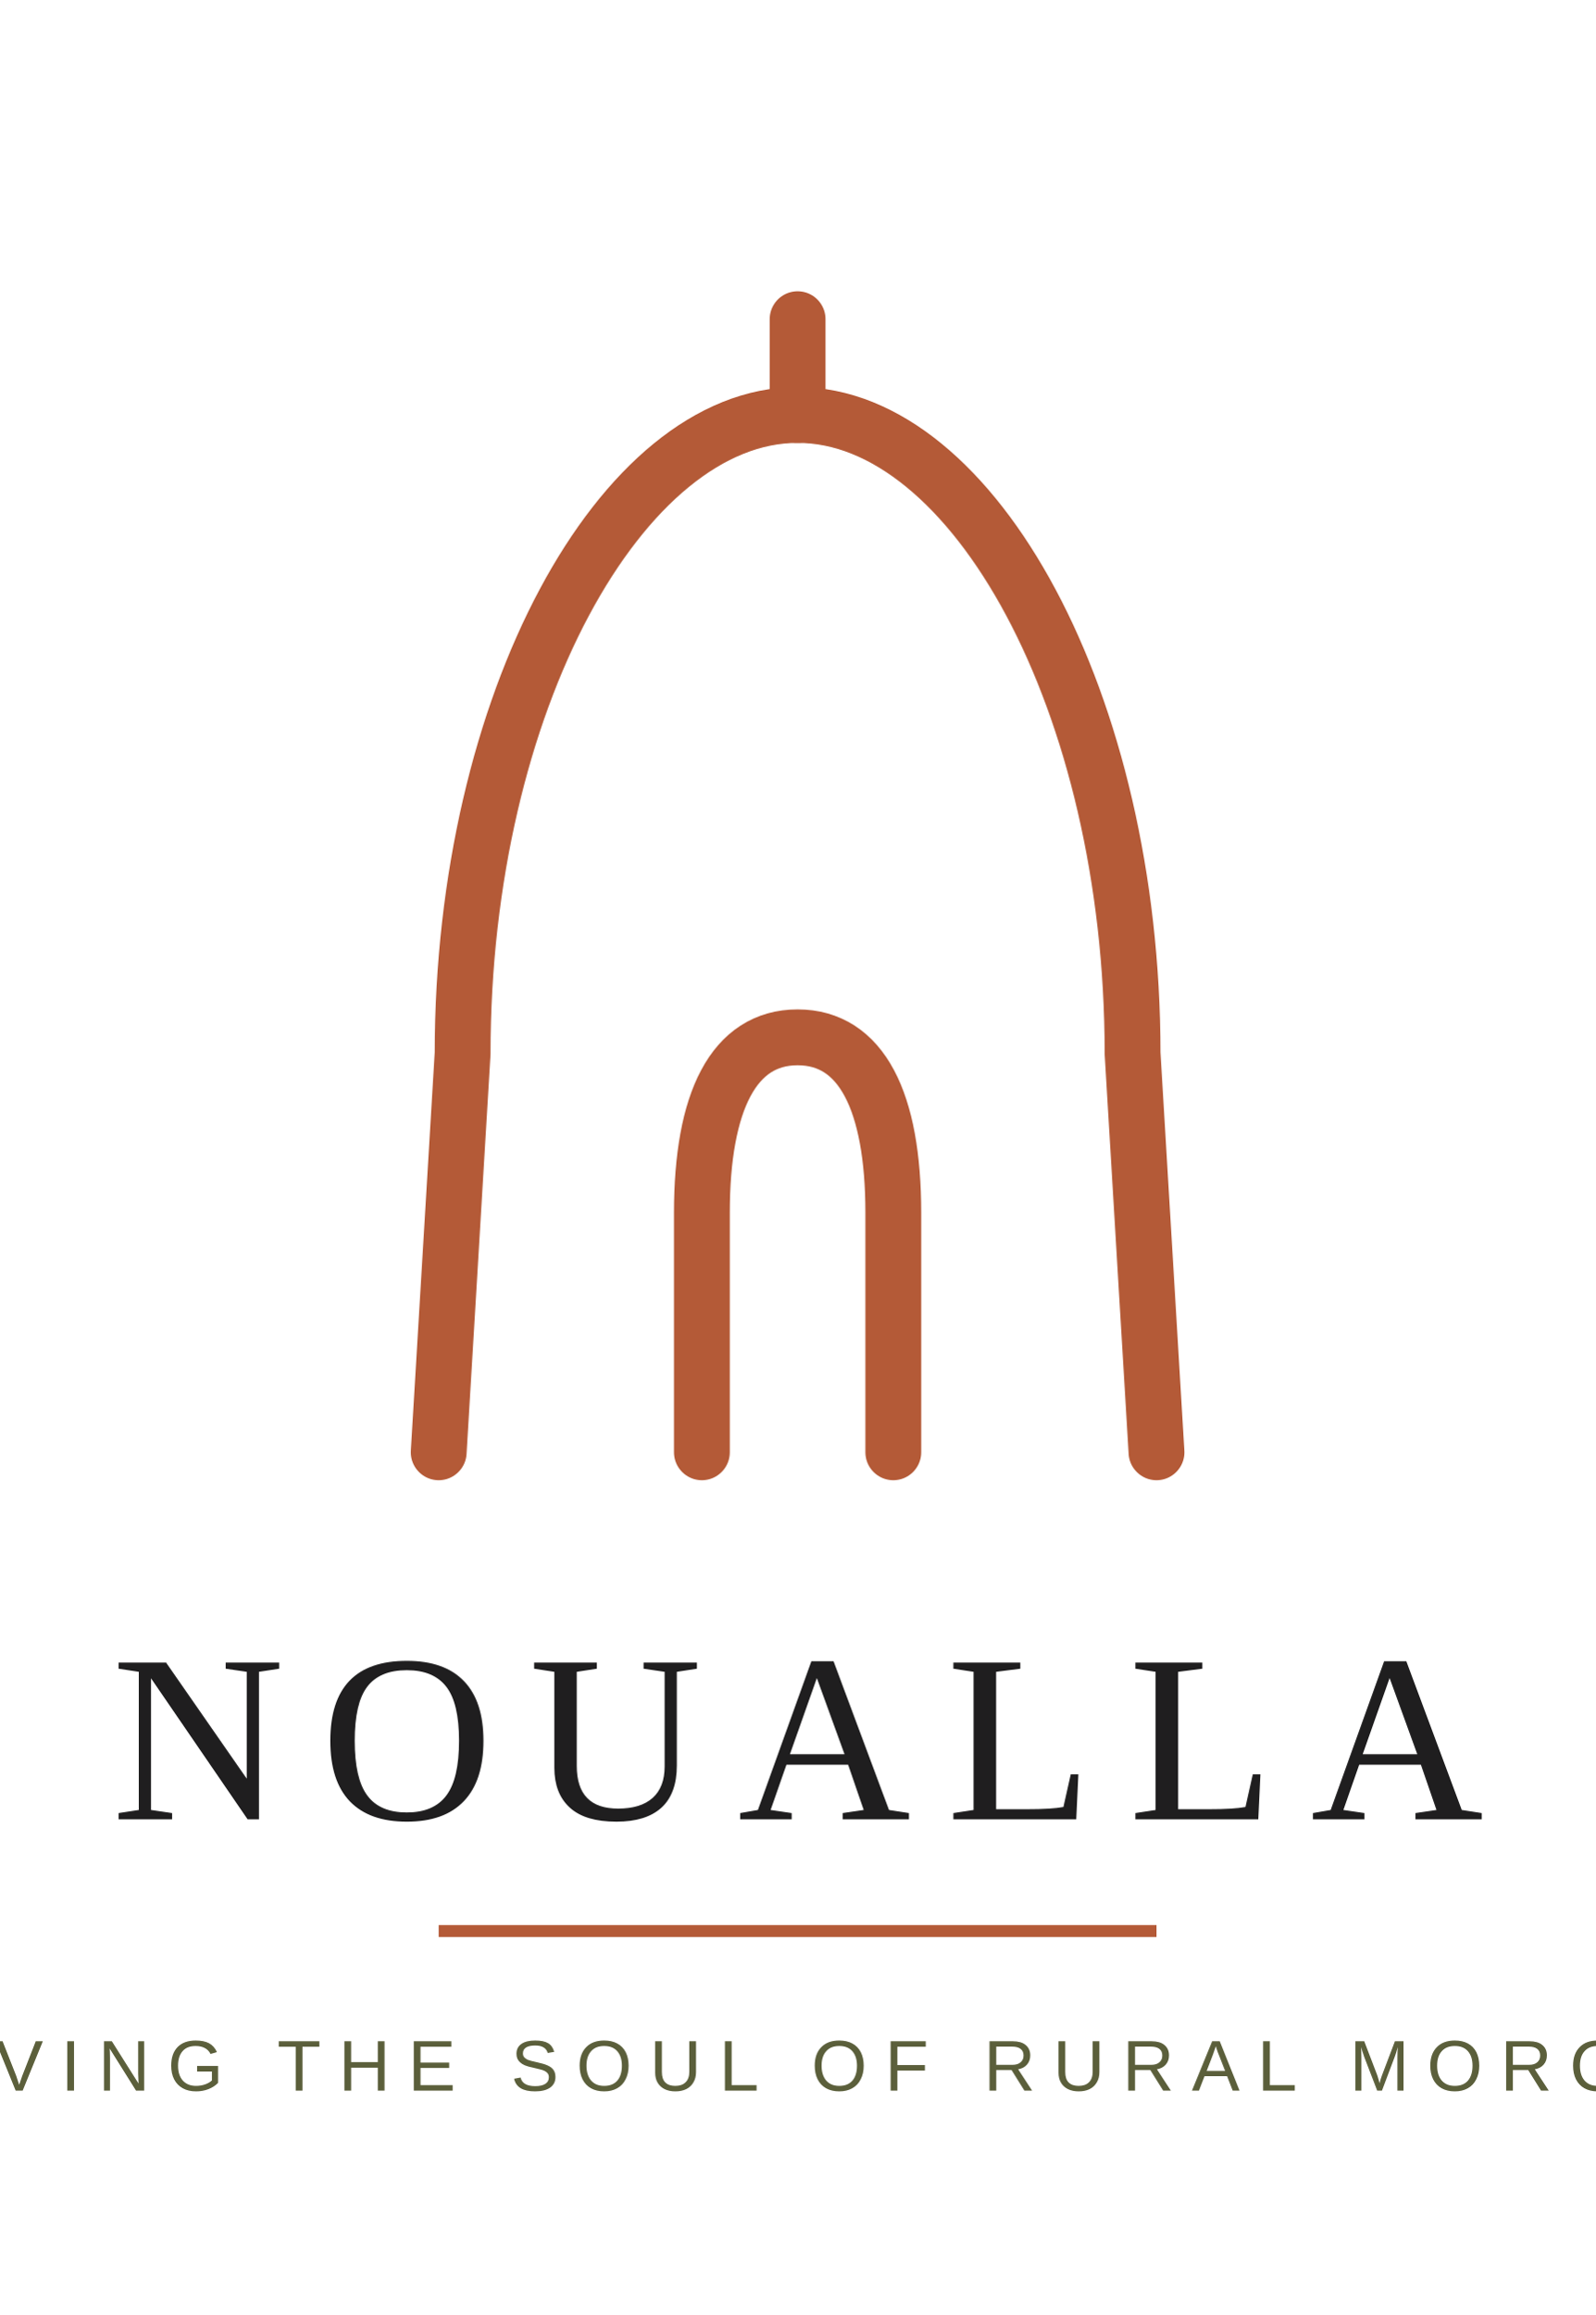
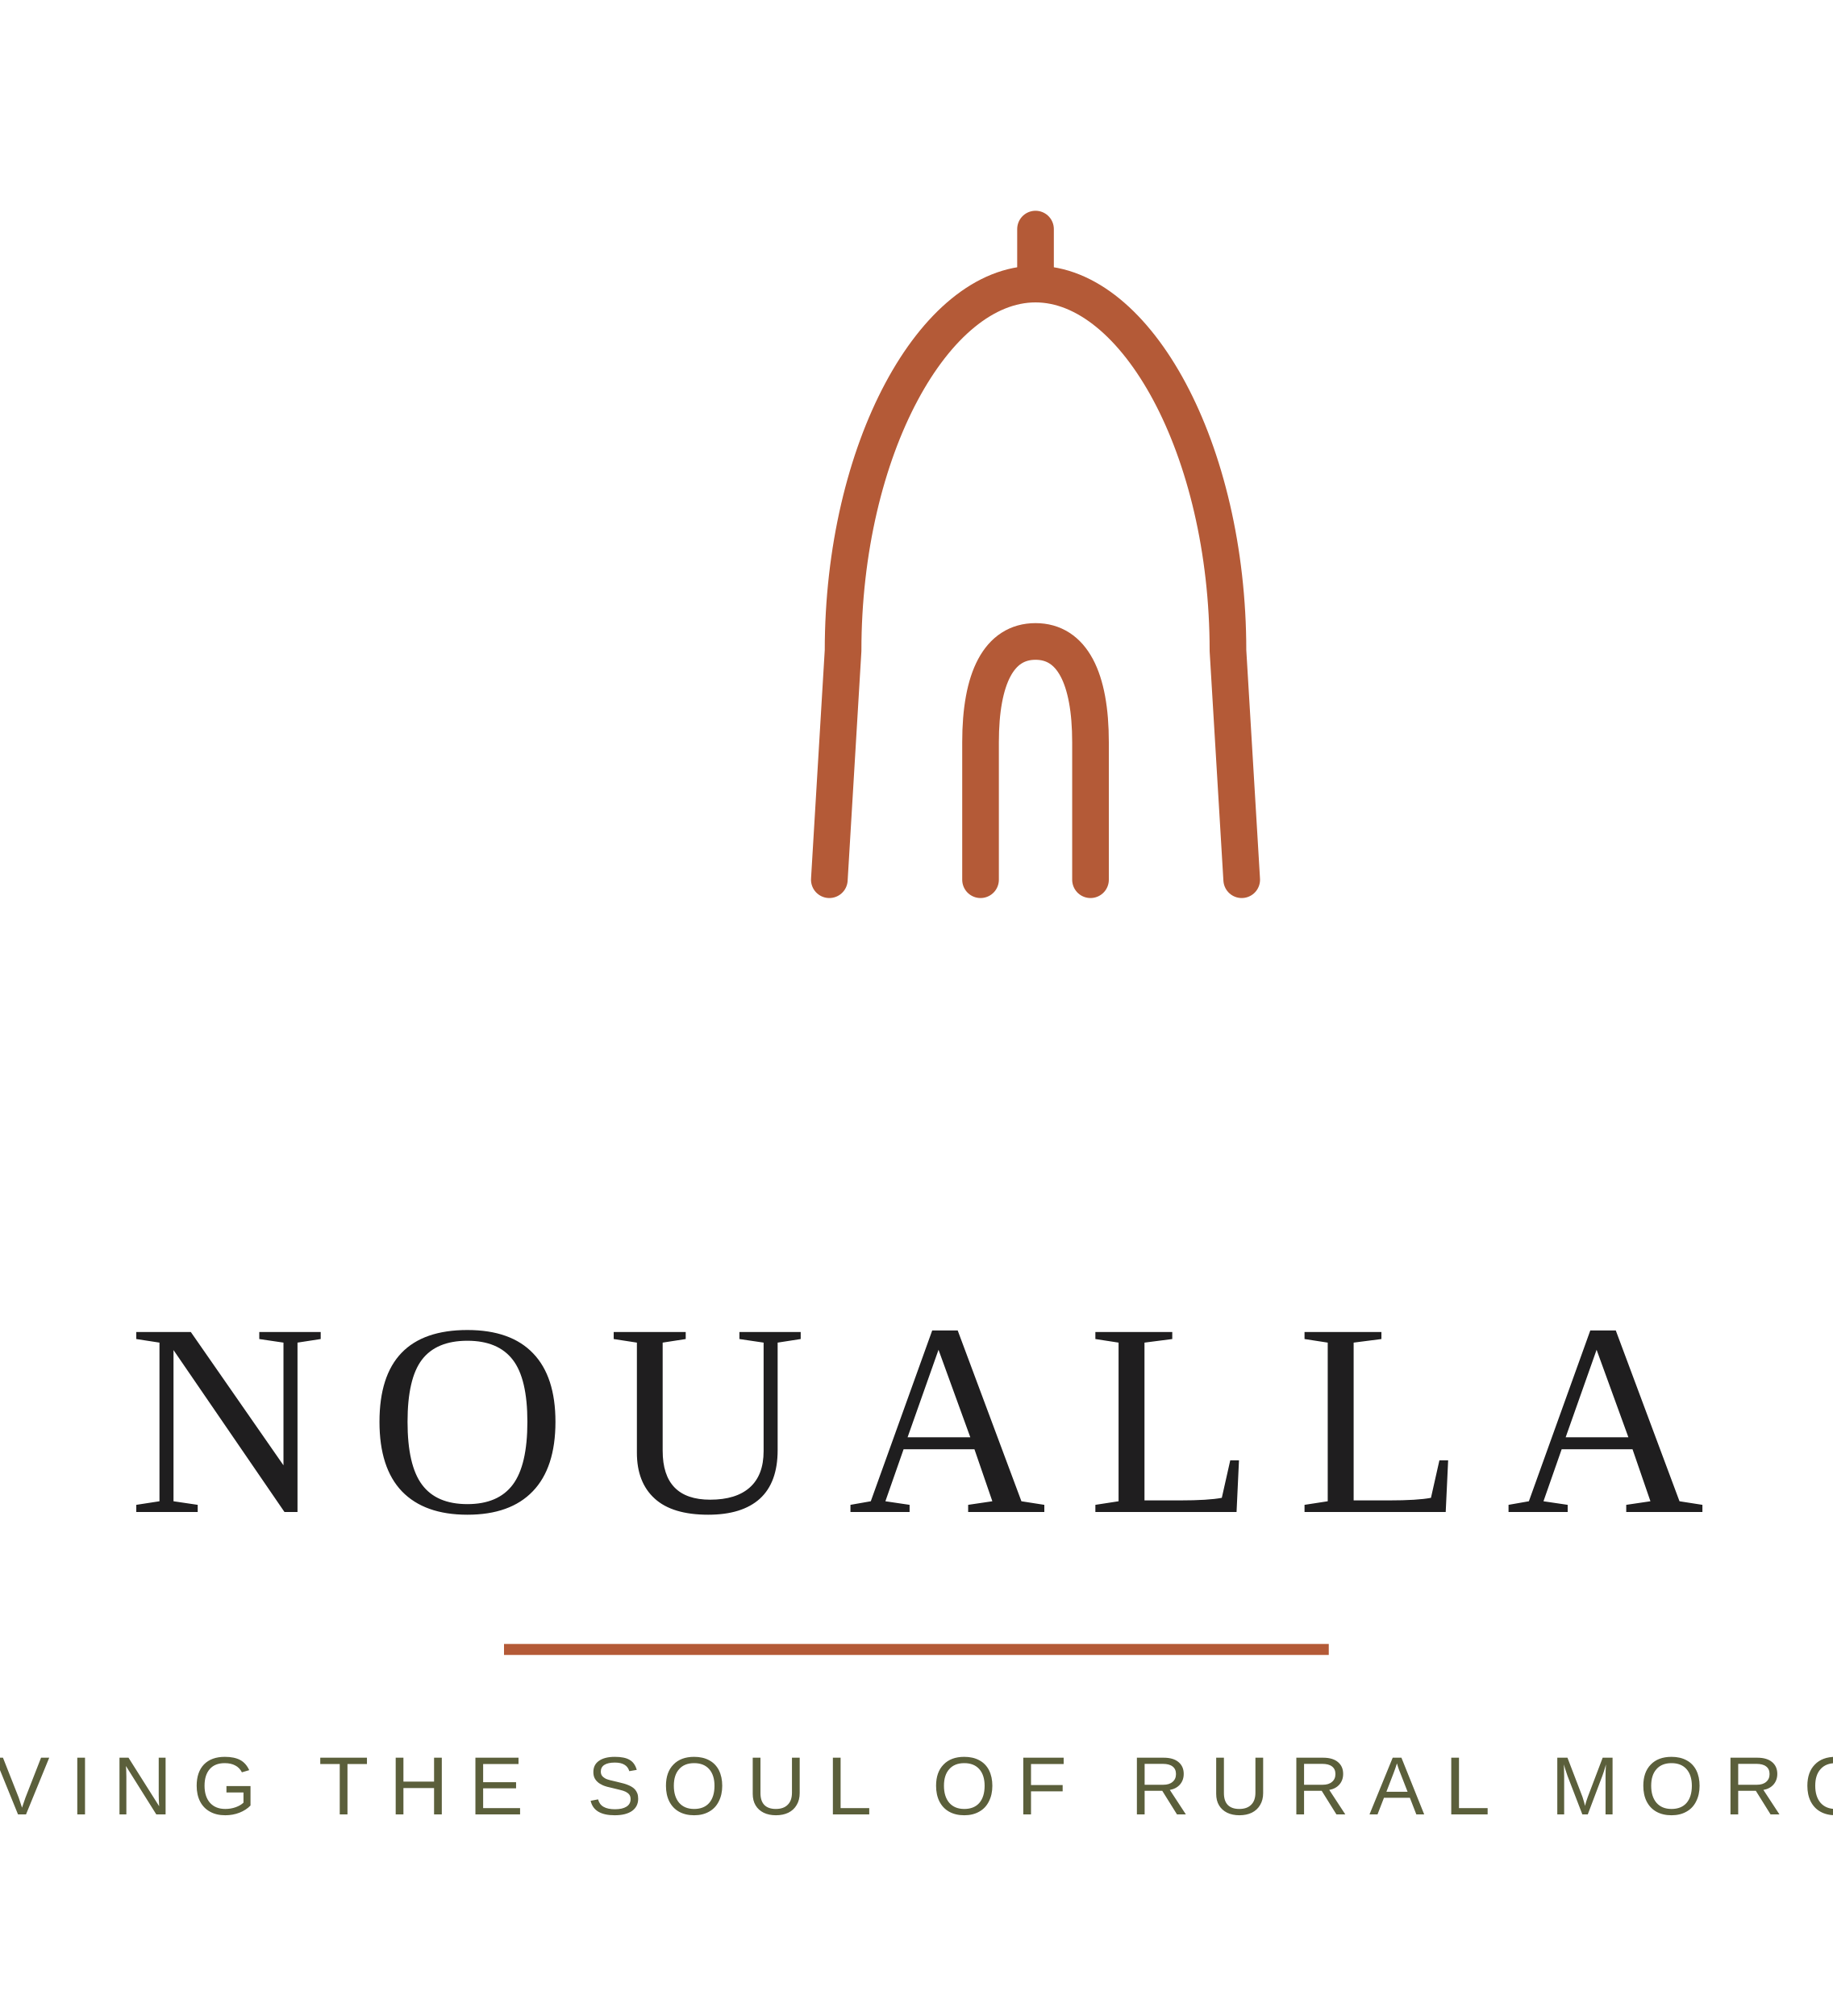
- <svg xmlns="http://www.w3.org/2000/svg" viewBox="0 0 200 290">
-   <g transform="translate(0,10)" fill="none" stroke="#B45A37" stroke-width="7" stroke-linecap="round" stroke-linejoin="round">
+ <svg xmlns="http://www.w3.org/2000/svg" viewBox="0 0 200 220">
+   <g transform="translate(63,10) scale(0.5)" fill="none" stroke="#B45A37" stroke-width="8" stroke-linecap="round" stroke-linejoin="round">
    <line x1="100" y1="30" x2="100" y2="42" />
    <path d="M55,172 L58,122 C58,78 78,42 100,42 C122,42 142,78 142,122 L145,172" />
    <path d="M88,172 L88,142 C88,128 92,120 100,120 C108,120 112,128 112,142 L112,172" />
  </g>
-   <text x="100" y="228" font-family="Georgia, 'Times New Roman', 'Noto Serif', serif" font-size="30" letter-spacing="4.5" fill="#1F1E1F" text-anchor="middle">NOUALLA</text>
-   <line x1="55" y1="242" x2="145" y2="242" stroke="#B45A37" stroke-width="1.5" />
-   <text x="100" y="262" font-family="'Helvetica Neue', Arial, sans-serif" font-size="9" letter-spacing="2.2" fill="#5B5F3B" text-anchor="middle">REVIVING THE SOUL OF RURAL MOROCCO</text>
+   <text x="100" y="165" font-family="Georgia, 'Times New Roman', 'Noto Serif', serif" font-size="30" letter-spacing="4.5" fill="#1F1E1F" text-anchor="middle">NOUALLA</text>
+   <line x1="55" y1="180" x2="145" y2="180" stroke="#B45A37" stroke-width="1.2" />
+   <text x="100" y="198" font-family="'Helvetica Neue', Arial, sans-serif" font-size="9" letter-spacing="2.2" fill="#5B5F3B" text-anchor="middle">REVIVING THE SOUL OF RURAL MOROCCO</text>
</svg>
